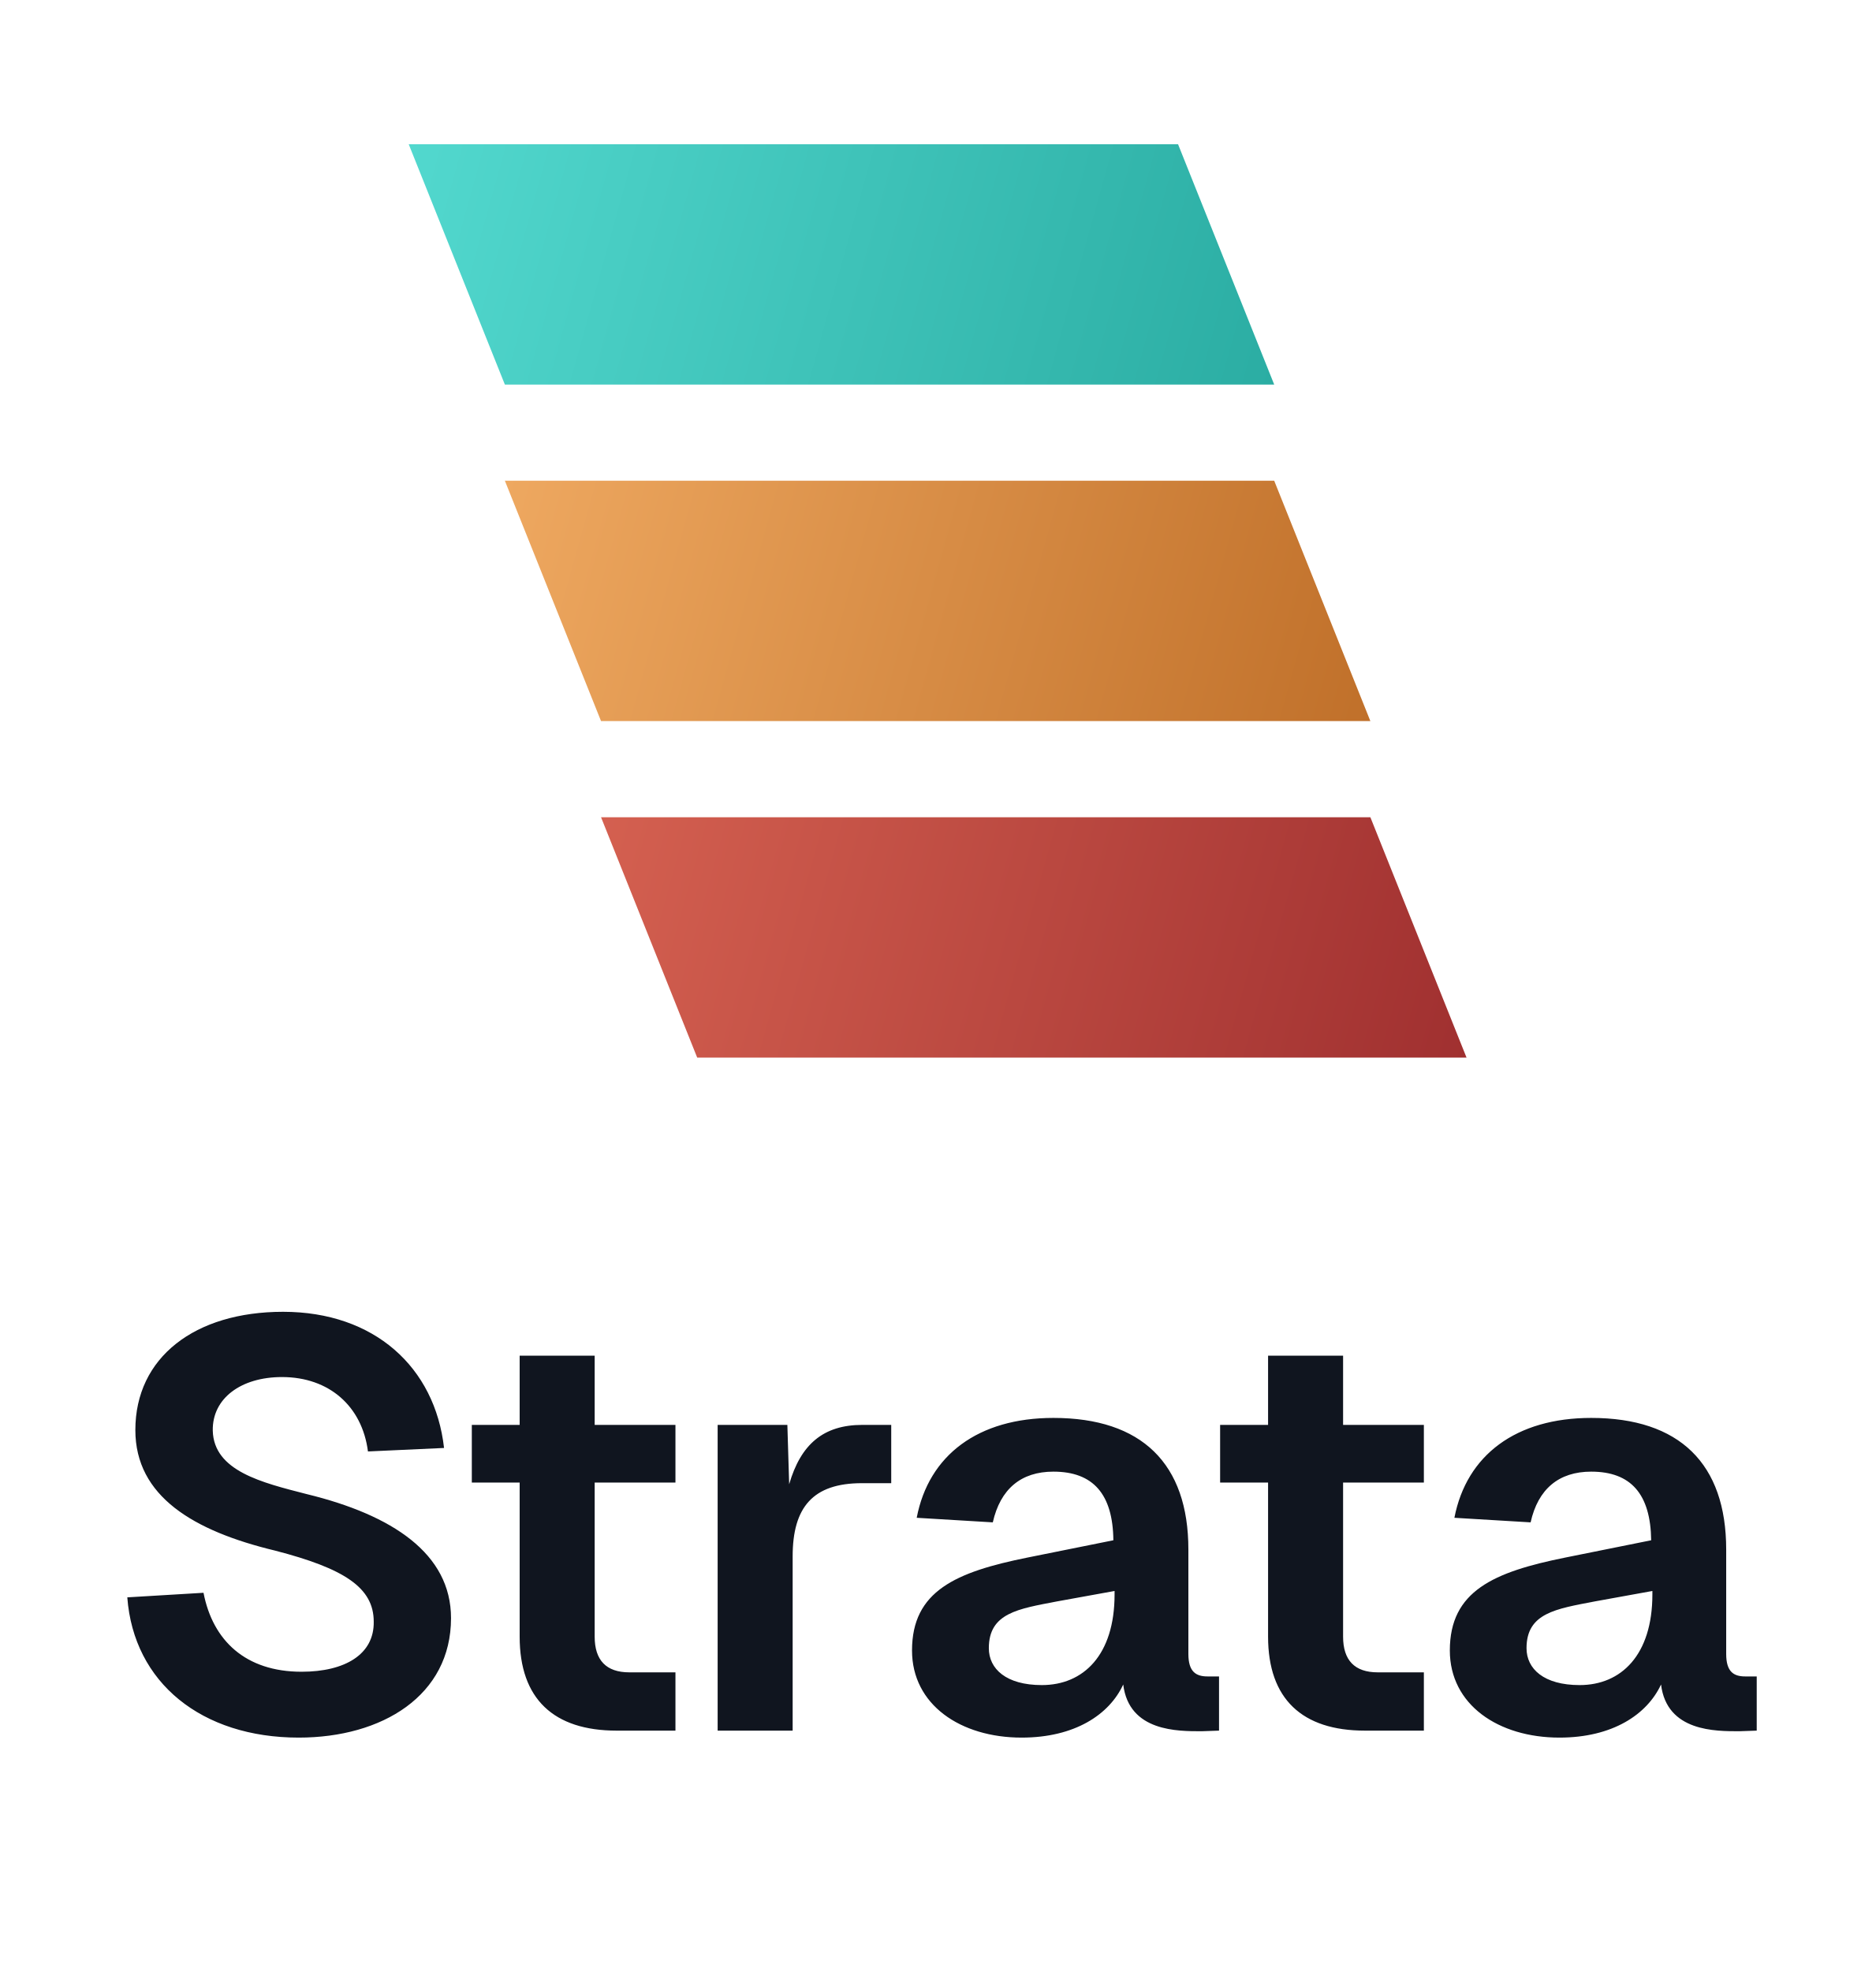
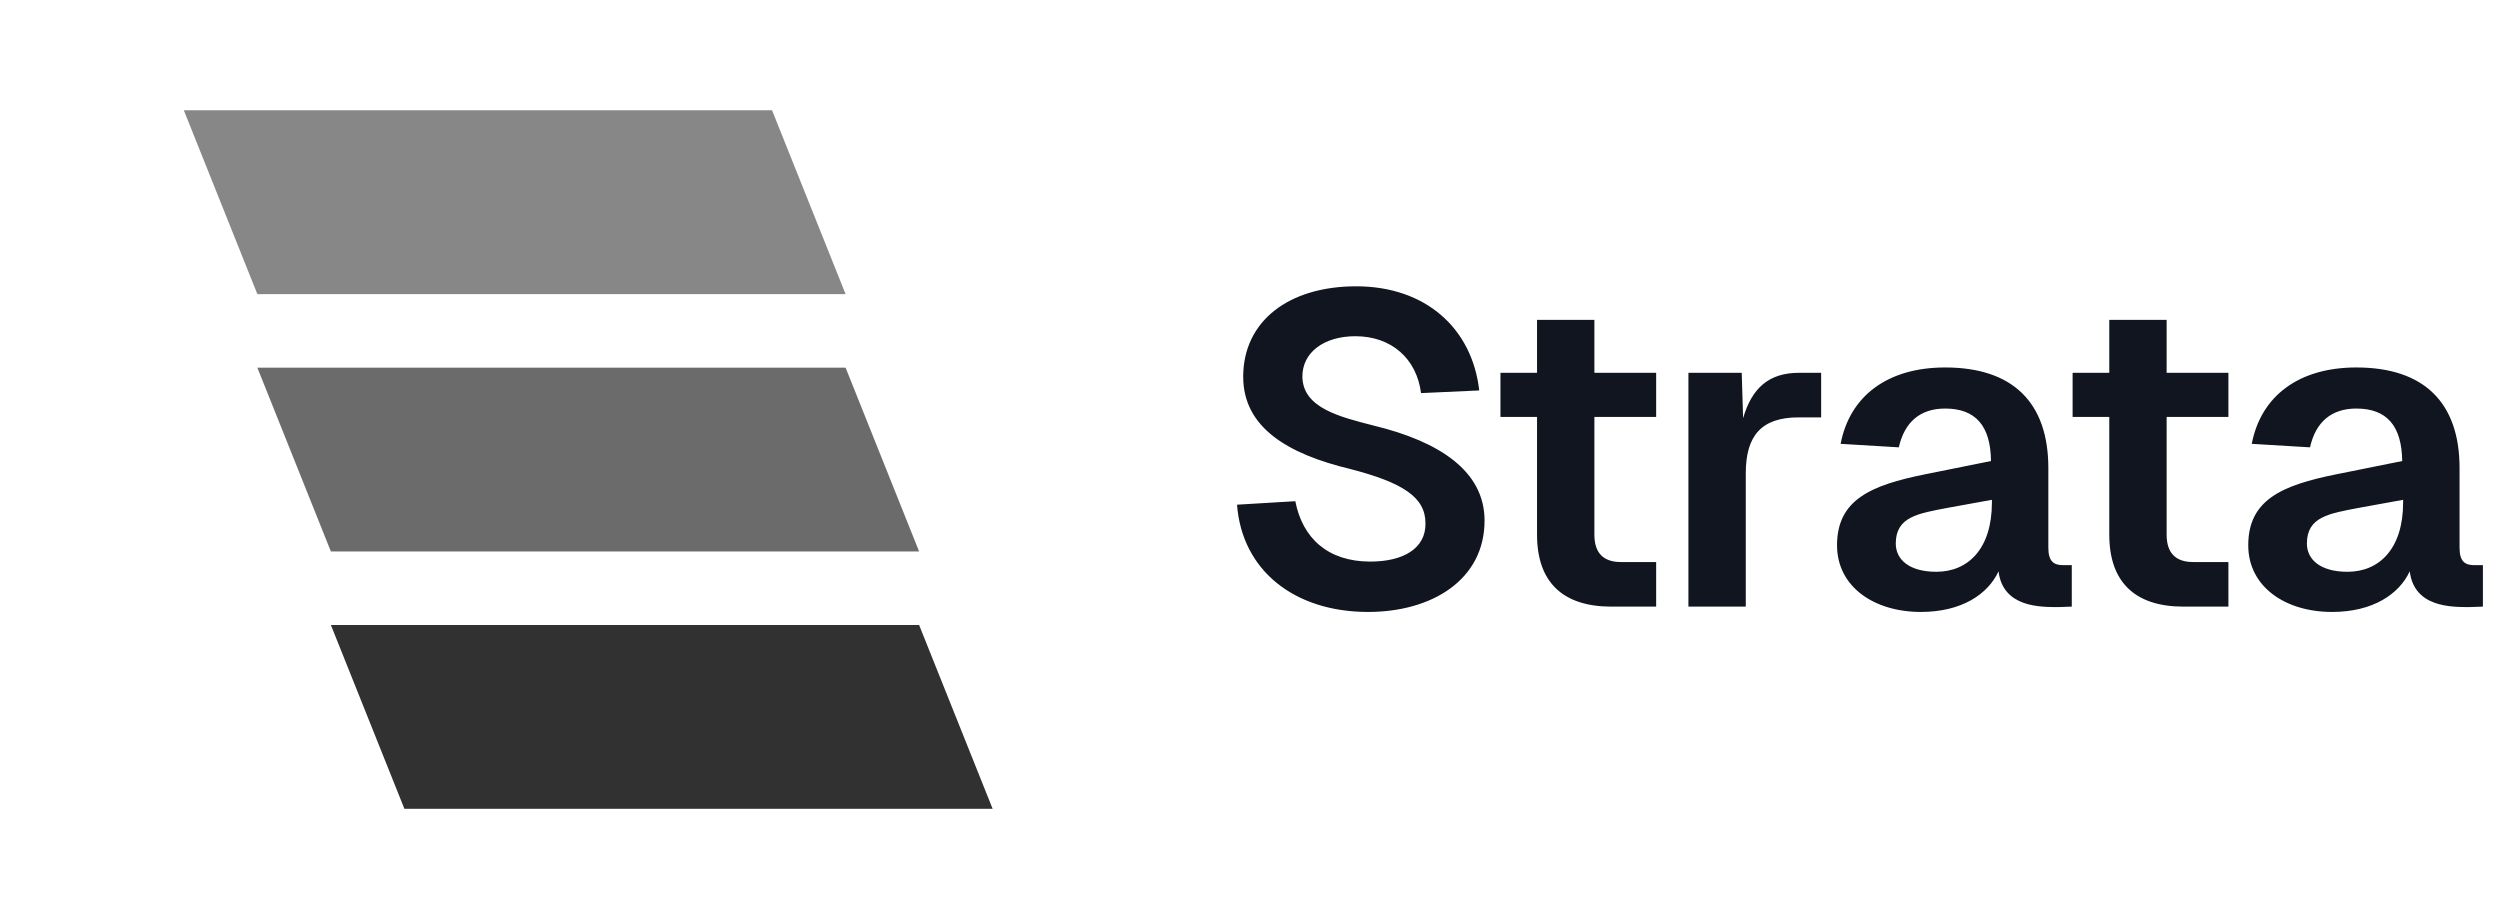
- <svg xmlns="http://www.w3.org/2000/svg" viewBox="0 14 156 164">
-   <defs>
-     <linearGradient id="g1" gradientUnits="userSpaceOnUse" x1="34" y1="26" x2="106" y2="46">
-       <stop offset="0%" stop-color="#52D8CE" />
-       <stop offset="100%" stop-color="#2BADA3" />
-     </linearGradient>
-     <linearGradient id="g2" gradientUnits="userSpaceOnUse" x1="42" y1="54" x2="114" y2="74">
-       <stop offset="0%" stop-color="#EEA860" />
-       <stop offset="100%" stop-color="#C0702A" />
-     </linearGradient>
-     <linearGradient id="g3" gradientUnits="userSpaceOnUse" x1="50" y1="82" x2="122" y2="102">
-       <stop offset="0%" stop-color="#D46050" />
-       <stop offset="100%" stop-color="#A03030" />
-     </linearGradient>
-   </defs>
-   <path d="M34,26 H98 L106,46 H42 Z" fill="url(#g1)" />
-   <path d="M42,54 H106 L114,74 H50 Z" fill="url(#g2)" />
-   <path d="M50,82 H114 L122,102 H58 Z" fill="url(#g3)" />
-   <g transform="translate(8,158)" fill="#10151F">
+ <svg xmlns="http://www.w3.org/2000/svg" viewBox="0 14 272 100">
+   <path d="M20,26 H84 L92,46 H28 Z" fill="#878787" />
+   <path d="M28,54 H92 L100,74 H36 Z" fill="#6B6B6B" />
+   <path d="M36,82 H100 L108,102 H44 Z" fill="#313131" />
+   <g transform="translate(132,80)" fill="#10151F">
    <path d="M8.93-11.47L2.59-11.09C3.12-3.98 8.78 0.58 16.85 0.58C23.81 0.58 29.52-2.93 29.52-9.36C29.52-14.74 24.62-17.95 17.52-19.68C13.78-20.64 9.79-21.60 9.70-24.96C9.65-27.65 12.05-29.42 15.46-29.42C19.39-29.42 22.13-26.98 22.61-23.23L28.94-23.52C28.18-30.24 23.14-34.85 15.55-34.85C8.21-34.85 3.26-31.06 3.26-25.01C3.26-19.49 8.11-16.61 14.88-14.98C20.64-13.49 23.09-11.90 23.09-9.07C23.14-6.34 20.69-4.90 17.09-4.90C12.43-4.90 9.70-7.49 8.93-11.47M35.23-31.20L35.23-25.44L31.25-25.44L31.25-20.64L35.23-20.64L35.23-7.82C35.23-2.64 38.06 0 43.30 0L48.19 0L48.19-4.85L44.35-4.85C42.43-4.85 41.47-5.86 41.47-7.82L41.47-20.64L48.19-20.64L48.19-25.44L41.47-25.44L41.47-31.20M51.70-25.44L51.70 0L57.94 0L57.94-14.50C57.94-18.58 59.62-20.59 63.70-20.59L66.14-20.59L66.14-25.44L63.74-25.44C60.48-25.44 58.61-23.81 57.65-20.50L57.50-25.44M68.26-17.71L74.59-17.33C75.22-20.11 76.94-21.55 79.63-21.55C82.94-21.55 84.58-19.68 84.62-15.84L77.47-14.40C71.52-13.20 67.87-11.62 67.87-6.67C67.87-2.16 71.90 0.58 76.99 0.58C81.41 0.58 84.29-1.34 85.44-3.84C85.92 0.10 90 0.05 91.97 0.05L93.41 0L93.41-4.51L92.45-4.51C91.49-4.51 90.86-4.90 90.86-6.38L90.86-15.07C90.86-22.22 86.98-26.02 79.63-26.02C73.39-26.02 69.26-22.94 68.26-17.71M74.26-6.86C74.26-9.79 76.70-10.13 79.92-10.75L84.72-11.62L84.72-11.33C84.72-6.29 82.13-3.79 78.67-3.79C75.70-3.79 74.26-5.14 74.26-6.86M97.49-31.20L97.49-25.44L93.50-25.44L93.50-20.64L97.49-20.64L97.49-7.82C97.49-2.64 100.32 0 105.55 0L110.45 0L110.45-4.85L106.61-4.85C104.69-4.85 103.73-5.86 103.73-7.82L103.73-20.64L110.45-20.64L110.45-25.44L103.73-25.44L103.73-31.20M112.99-17.71L119.33-17.33C119.95-20.11 121.68-21.55 124.37-21.55C127.68-21.55 129.31-19.68 129.36-15.84L122.21-14.40C116.26-13.20 112.61-11.62 112.61-6.67C112.61-2.16 116.64 0.58 121.73 0.58C126.14 0.58 129.02-1.34 130.18-3.84C130.66 0.10 134.74 0.05 136.70 0.05L138.14 0L138.14-4.51L137.18-4.51C136.22-4.51 135.60-4.90 135.60-6.38L135.60-15.07C135.60-22.22 131.71-26.02 124.37-26.02C118.13-26.02 114-22.94 112.99-17.71M118.99-6.86C118.99-9.79 121.44-10.13 124.66-10.75L129.46-11.62L129.46-11.33C129.46-6.29 126.86-3.79 123.41-3.79C120.43-3.79 118.99-5.14 118.99-6.86" />
  </g>
</svg>
